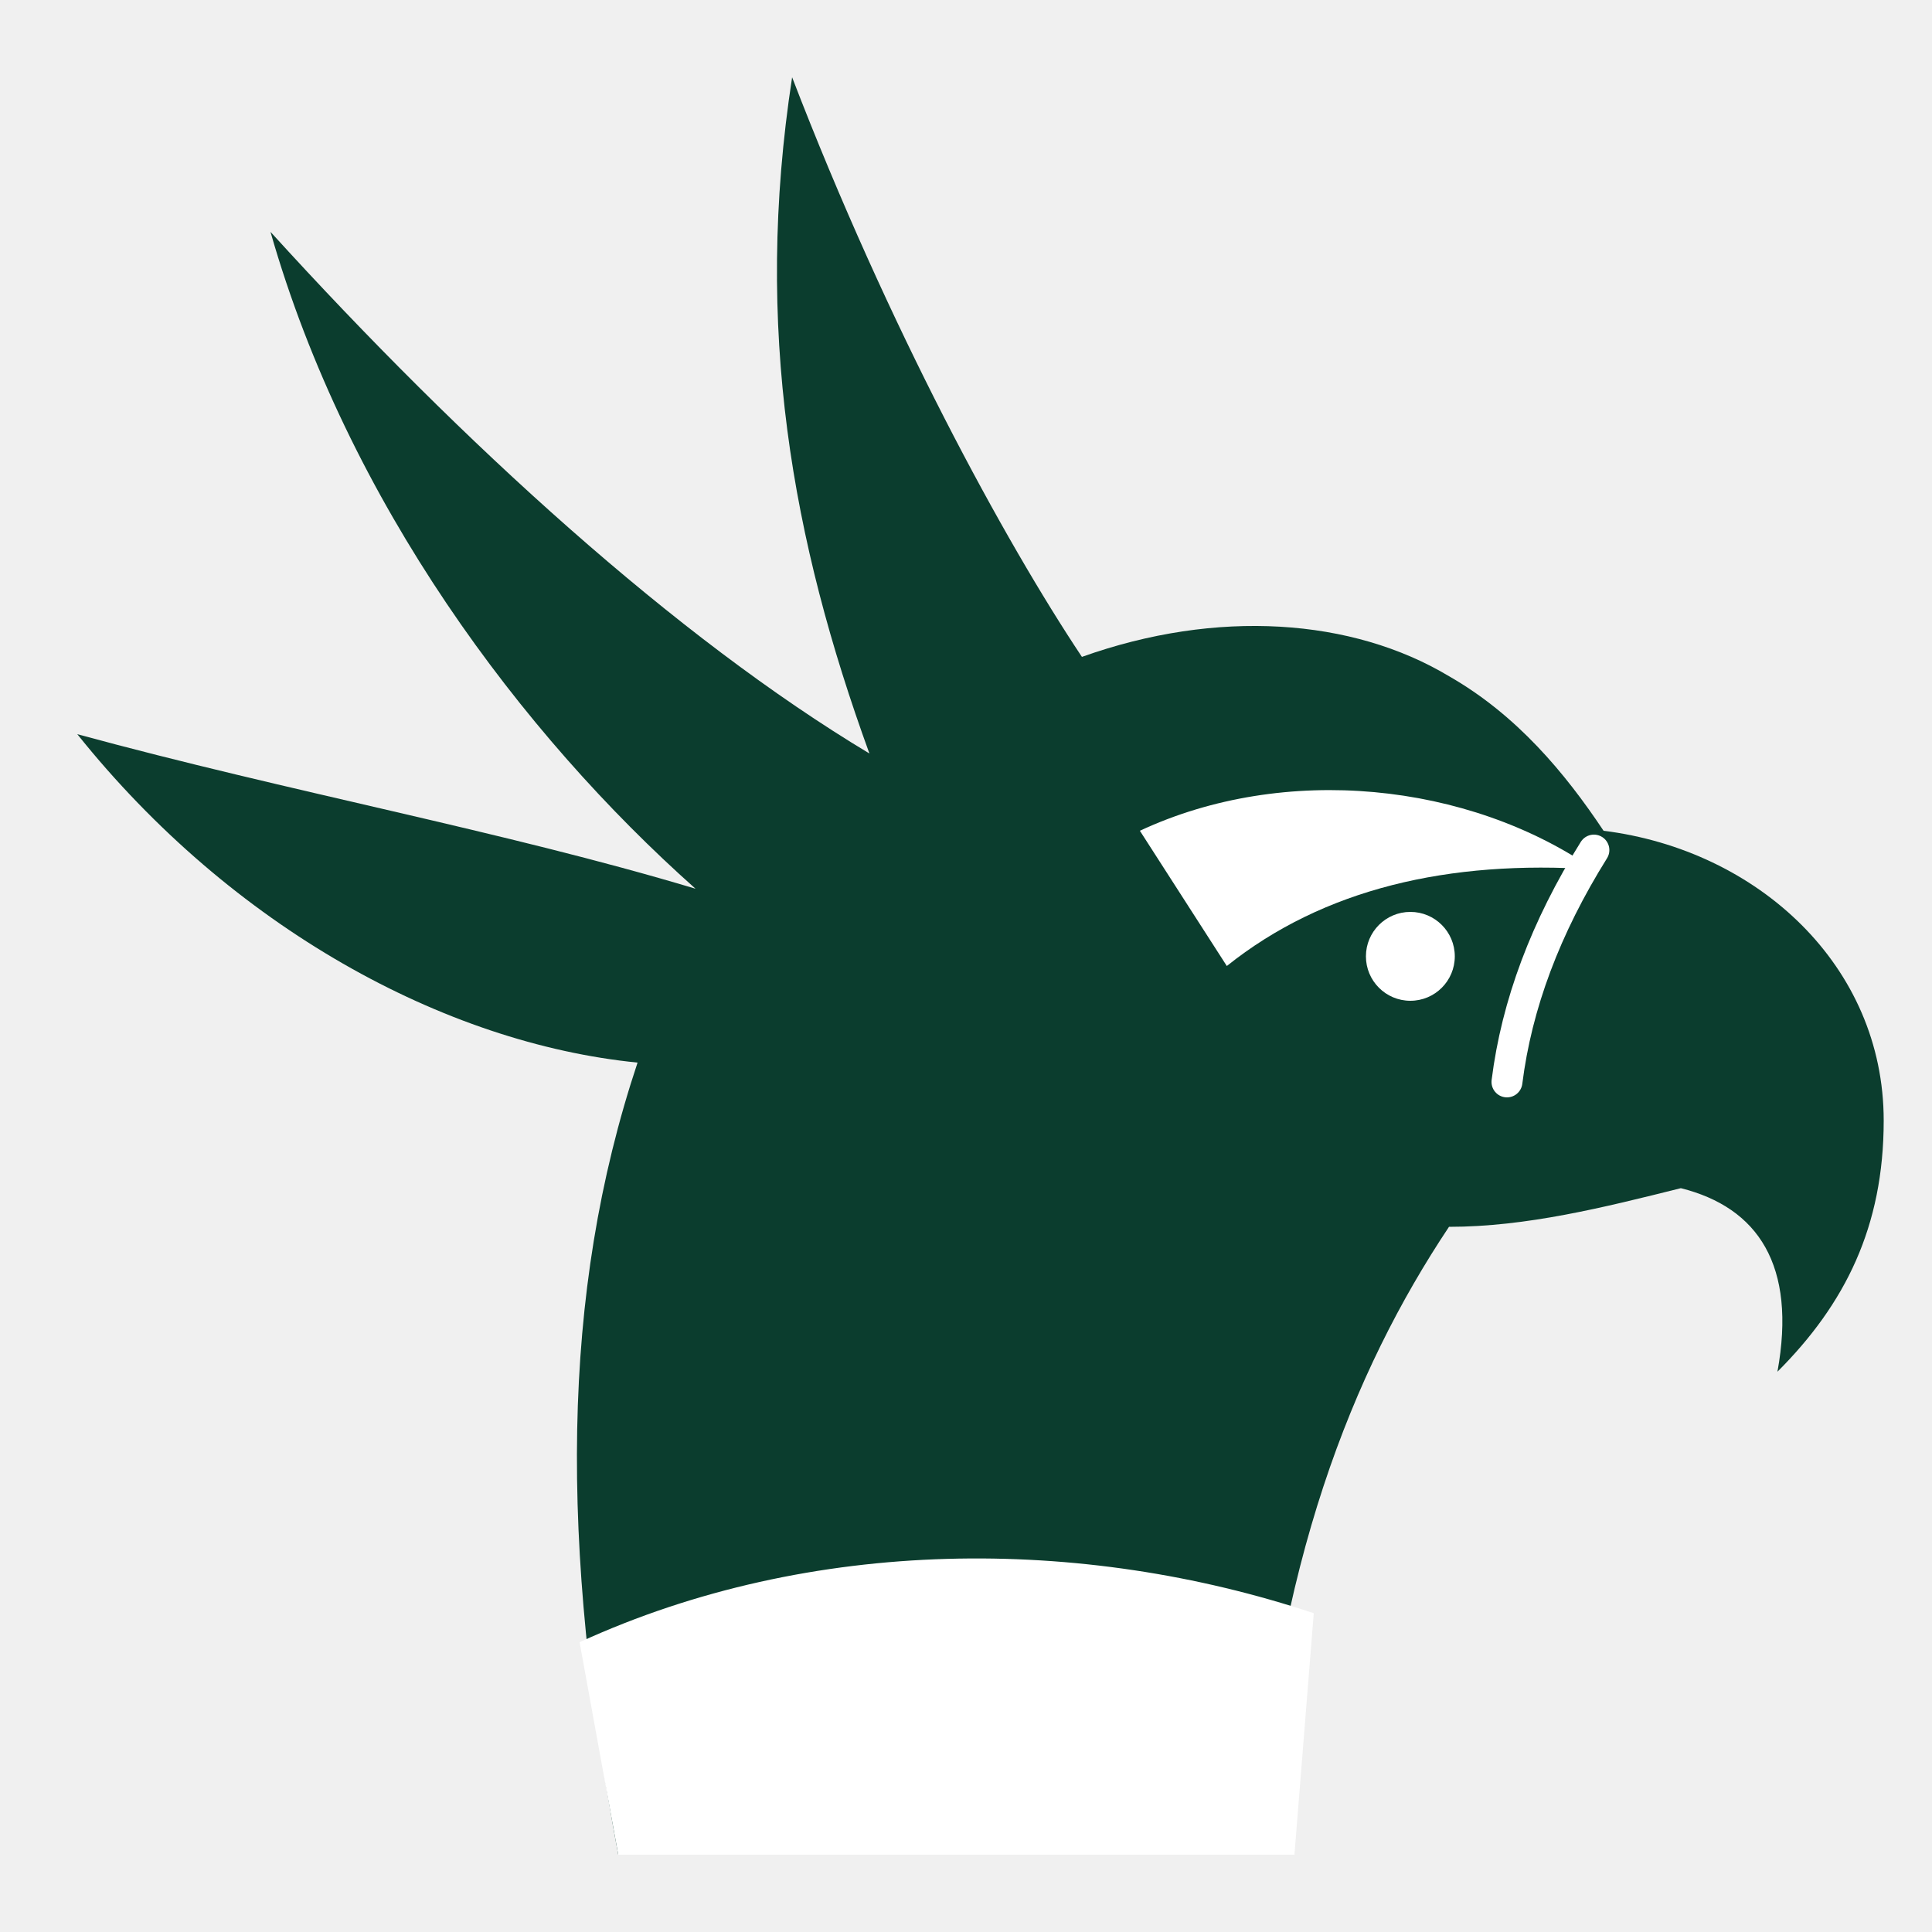
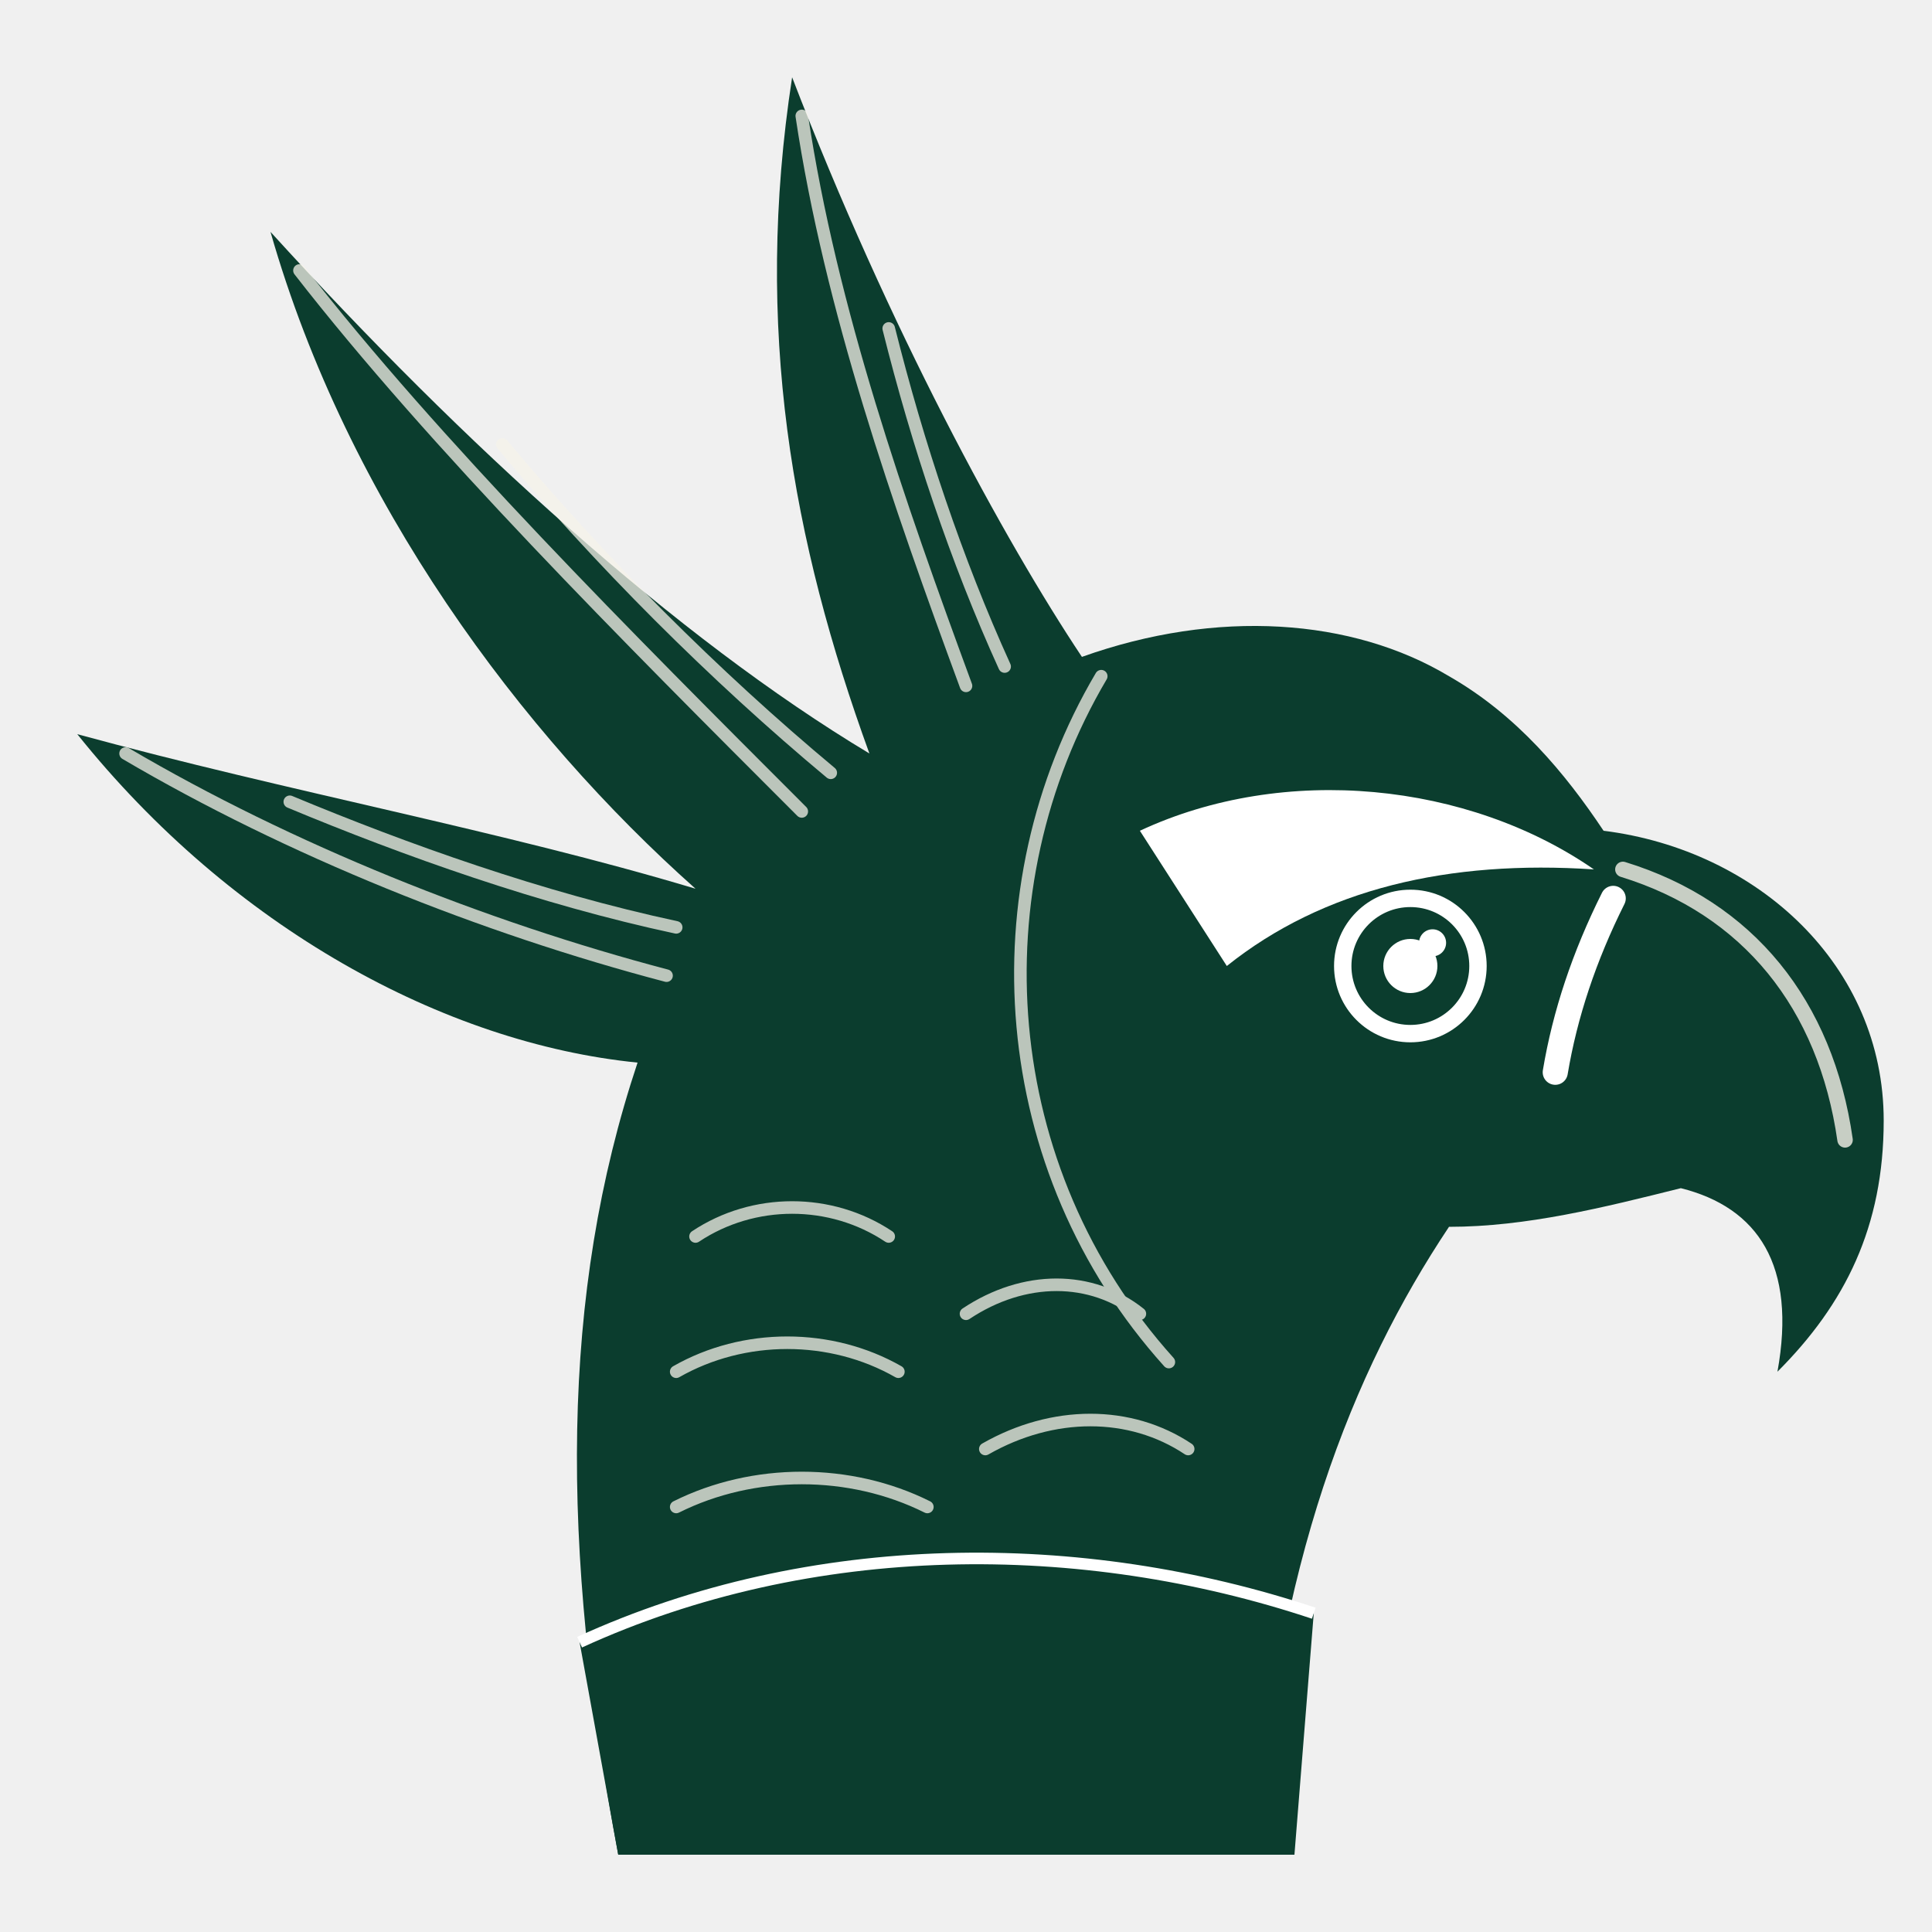
<svg xmlns="http://www.w3.org/2000/svg" viewBox="0 0 200 200" role="img" aria-labelledby="t">
  <defs>
-     <linearGradient id="ouroA" x1="0" y1="0" x2="1" y2="1">
+     <linearGradient id="ouro" x1="0" y1="0" x2="1" y2="1">
      <stop offset="0" stop-color="#E7D08A" />
      <stop offset=".55" stop-color="#C8A84E" />
      <stop offset="1" stop-color="#9C7C2E" />
    </linearGradient>
-     <style>
-       @font-face { font-family: 'EB Garamond'; font-weight: 600; src: url('../assets/fonts/eb-garamond-600.woff2') format('woff2'); }
-       @font-face { font-family: 'Libre Franklin'; font-weight: 600; src: url('../assets/fonts/libre-franklin-600.woff2') format('woff2'); }
-       .nome { font-family: 'EB Garamond', Garamond, Georgia, serif; font-weight: 600; letter-spacing: .16em; }
-       .desc { font-family: 'Libre Franklin', Arial, sans-serif; font-weight: 600; letter-spacing: .42em; }
-     </style>
  </defs>
  <path fill="#0B3D2E" d="M64 192 C58 160 58 134 66 110 C46 108 24 96 8 76 C30 82 52 86 72 92 C54 76 36 52 28 24 C48 46 70 66 90 78 C82 56 78 34 82 8 C92 34 104 56 112 68 C126 63 140 64 150 70 C157 74 162 80 166 86 C182 88 195 100 195 116 C195 127 191 135 184 142 C186 131 182 125 174 123 C166 125 158 127 150 127 C140 142 132 162 130 192 Z" />
+   <g fill="none" stroke="#F6F3EA" stroke-width="1.3" stroke-linecap="round" opacity=".75">
+     <path d="M69 101 C50 96 30 88 13 78" />
+     <path d="M70 96 C56 93 42 88 30 83" />
+     <path d="M83 84 C65 66 45 46 31 28" />
+     <path d="M86 80 C74 70 62 58 52 46" />
+     <path d="M100 71 C93 52 86 32 83 12" />
+     <path d="M104 69 C99 58 95 46 92 34" />
+     <path d="M114 70 C101 92 103 121 121 141" />
+     <path d="M72 128 C78 124 86 124 92 128" />
+     <path d="M70 142 C77 138 86 138 93 142" />
+     <path d="M70 156 C78 152 88 152 96 156" />
+     <path d="M100 136 C106 132 113 132 118 136" />
+     <path d="M102 150 C109 146 117 146 123 150" />
+   </g>
+   <path d="M168 90 C181 94 189 104 191 118" fill="none" stroke="#F6F3EA" stroke-width="1.6" stroke-linecap="round" opacity=".8" />
+   <path d="M167 93 C164 99 162 105 161 111" fill="none" stroke="#FFFFFF" stroke-width="2.6" stroke-linecap="round" />
  <path d="M118 86 C133 79 152 81 165 90 C150 89 137 92 127 100 Z" fill="#FFFFFF" />
-   <circle cx="146" cy="99" r="4.6" fill="#FFFFFF" />
-   <path d="M165 88 C160 96 157 104 156 112" stroke="#FFFFFF" stroke-width="3.2" fill="none" stroke-linecap="round" />
-   <path d="M60 170 C84 159 112 159 136 167 L134 192 L64 192 Z" fill="#FFFFFF" />
+   <circle cx="146" cy="100" r="7" fill="#0B3D2E" stroke="#FFFFFF" stroke-width="1.8" />
+   <circle cx="146" cy="100" r="2.8" fill="#FFFFFF" />
+   <circle cx="148.3" cy="97.6" r="1.4" fill="#FFFFFF" />
+   <path d="M60 170 C84 159 112 159 136 167 L134 192 L64 192 Z" fill="#0B3D2E" />
+   <path d="M60 170 C84 159 112 159 136 167" fill="none" stroke="#FFFFFF" stroke-width="1.2" />
</svg>
